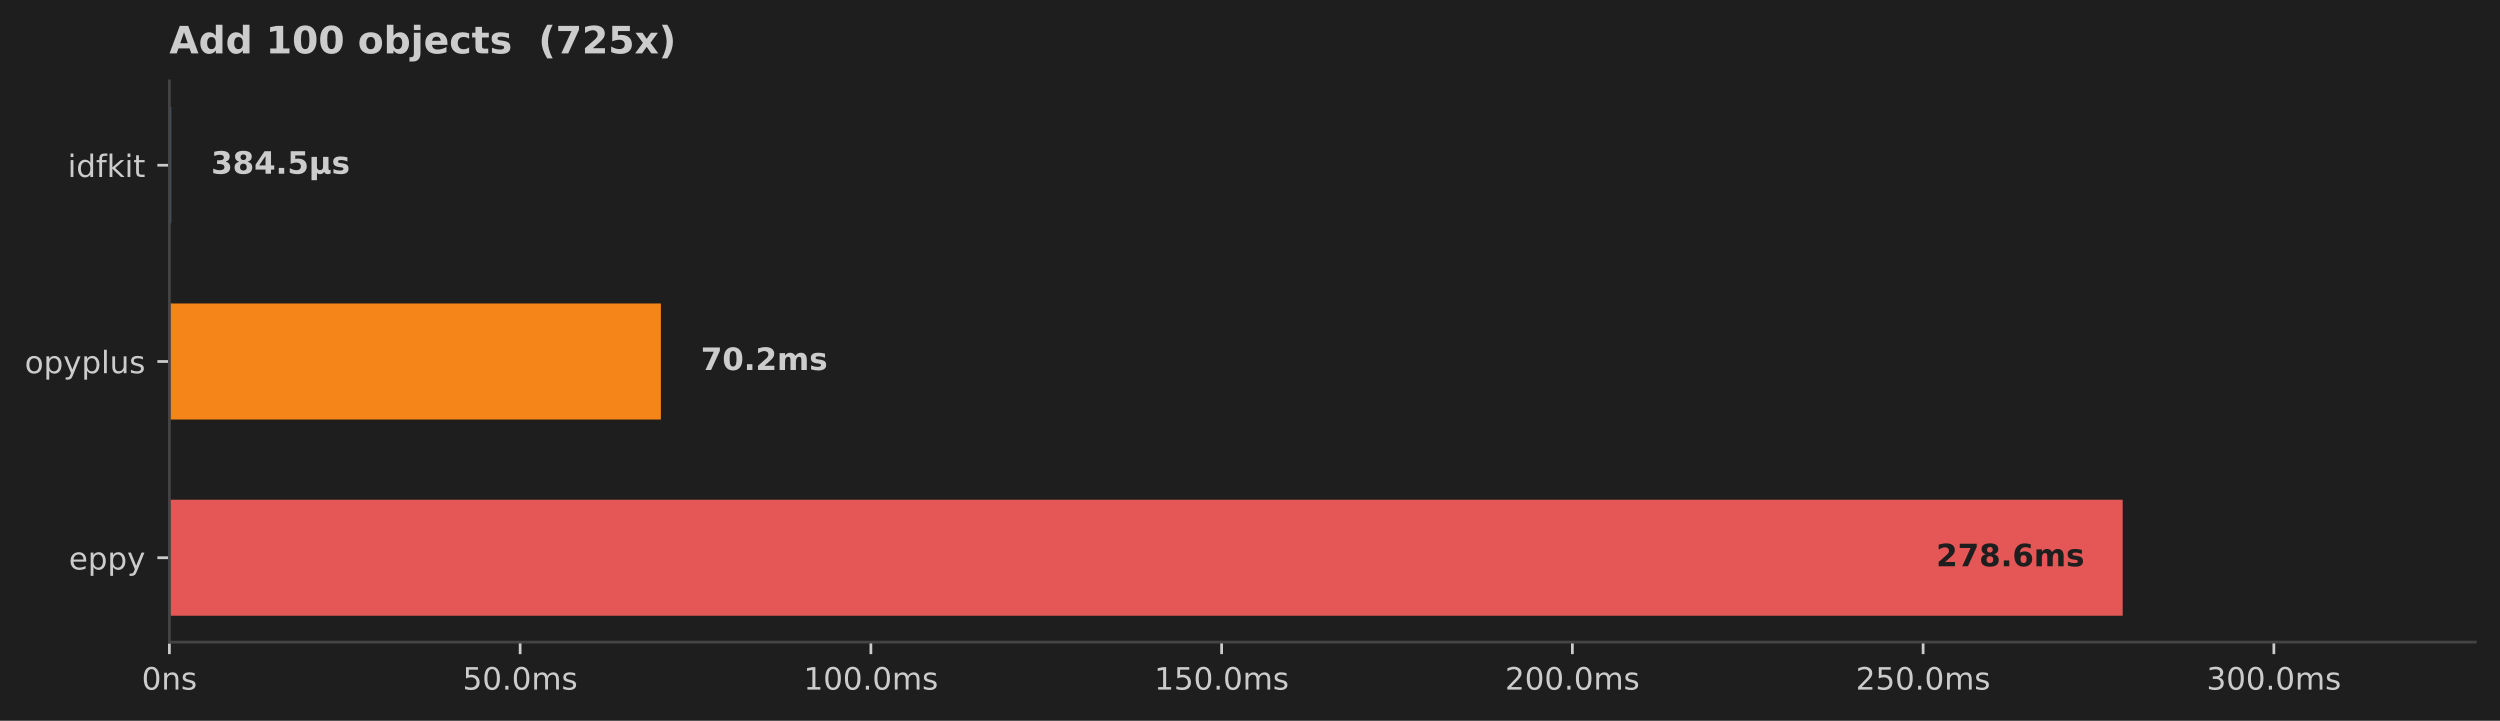
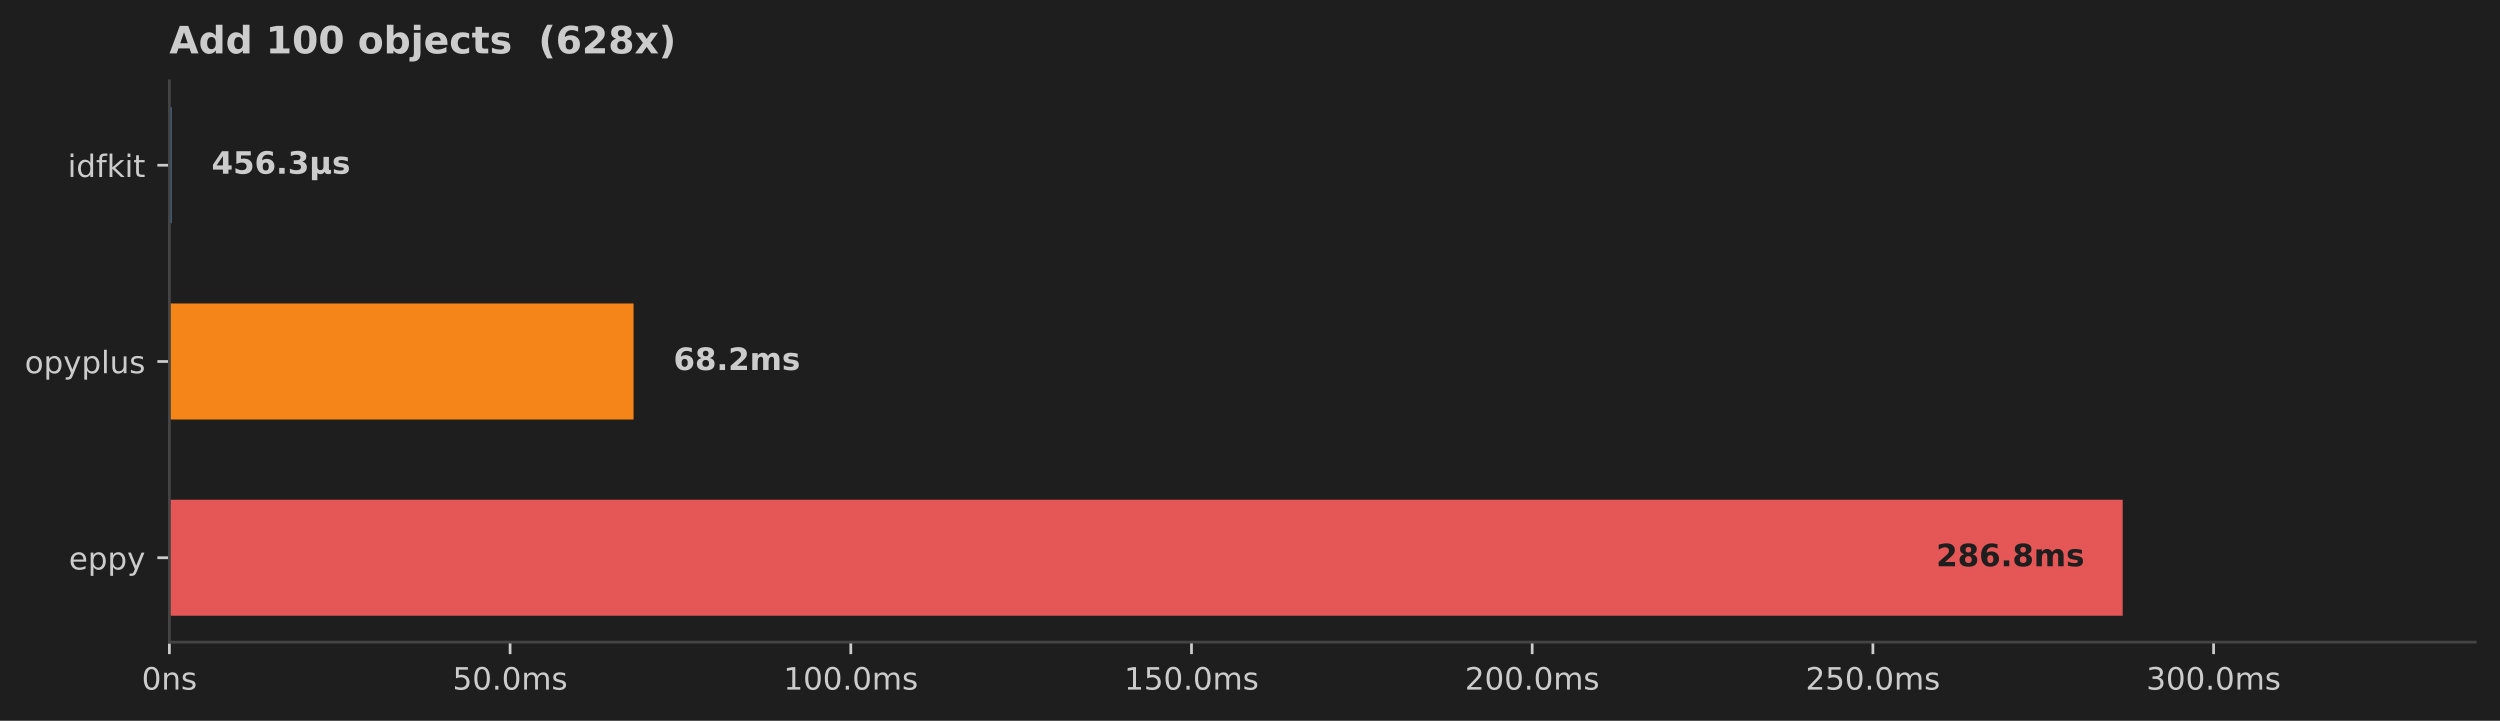
<svg xmlns="http://www.w3.org/2000/svg" xmlns:xlink="http://www.w3.org/1999/xlink" width="728.4pt" height="210pt" viewBox="0 0 728.4 210" version="1.1">
  <defs>
    <style type="text/css">*{stroke-linejoin: round; stroke-linecap: butt}</style>
  </defs>
  <g id="figure_1">
    <g id="patch_1">
      <path d="M 0 210 L 728.4 210 L 728.4 -0 L 0 -0 z " style="fill: #1e1e1e" />
    </g>
    <g id="axes_1">
      <g id="patch_2">
        <path d="M 49.353 187.089 L 721.2 187.089 L 721.2 23.558 L 49.353 23.558 z " style="fill: #1e1e1e" />
      </g>
      <g id="patch_3">
-         <path d="M 49.353 30.992 L 50.139 30.992 L 50.139 65.299 L 49.353 65.299 z " clip-path="url(#p2339bc2e8a)" style="fill: #4c78a8; stroke: #1e1e1e; stroke-width: 0.5; stroke-linejoin: miter" />
+         <path d="M 49.353 30.992 L 50.259 30.992 L 50.259 65.299 L 49.353 65.299 z " clip-path="url(#p090bb1221b)" style="fill: #4c78a8; stroke: #1e1e1e; stroke-width: 0.5; stroke-linejoin: miter" />
      </g>
      <g id="patch_4">
-         <path d="M 49.353 88.17 L 192.807 88.17 L 192.807 122.477 L 49.353 122.477 z " clip-path="url(#p2339bc2e8a)" style="fill: #f58518; stroke: #1e1e1e; stroke-width: 0.5; stroke-linejoin: miter" />
+         <path d="M 49.353 88.17 L 184.841 88.17 L 184.841 122.477 L 49.353 122.477 z " clip-path="url(#p090bb1221b)" style="fill: #f58518; stroke: #1e1e1e; stroke-width: 0.5; stroke-linejoin: miter" />
      </g>
      <g id="patch_5">
-         <path d="M 49.353 145.349 L 618.715 145.349 L 618.715 179.656 L 49.353 179.656 z " clip-path="url(#p2339bc2e8a)" style="fill: #e45756; stroke: #1e1e1e; stroke-width: 0.5; stroke-linejoin: miter" />
+         <path d="M 49.353 145.349 L 618.715 145.349 L 618.715 179.656 L 49.353 179.656 z " clip-path="url(#p090bb1221b)" style="fill: #e45756; stroke: #1e1e1e; stroke-width: 0.5; stroke-linejoin: miter" />
      </g>
      <g id="matplotlib.axis_1">
        <g id="xtick_1">
          <g id="line2d_1">
            <defs>
-               <path id="m70728d6ce0" d="M 0 0 L 0 3.5 " style="stroke: #cccccc; stroke-width: 0.8" />
+               <path id="mf481652601" d="M 0 0 L 0 3.5 " style="stroke: #cccccc; stroke-width: 0.8" />
            </defs>
            <g>
-               <use xlink:href="#m70728d6ce0" x="49.353" y="187.089" style="fill: #cccccc; stroke: #cccccc; stroke-width: 0.8" />
+               <use xlink:href="#mf481652601" x="49.353" y="187.089" style="fill: #cccccc; stroke: #cccccc; stroke-width: 0.8" />
            </g>
          </g>
          <g id="text_1">
            <g style="fill: #cccccc" transform="translate(41.29422 200.9278) scale(0.09 -0.09)">
              <defs>
                <path id="DejaVuSans-30" d="M 2034 4250 Q 1547 4250 1301 3770 Q 1056 3291 1056 2328 Q 1056 1369 1301 889 Q 1547 409 2034 409 Q 2525 409 2770 889 Q 3016 1369 3016 2328 Q 3016 3291 2770 3770 Q 2525 4250 2034 4250 z M 2034 4750 Q 2819 4750 3233 4129 Q 3647 3509 3647 2328 Q 3647 1150 3233 529 Q 2819 -91 2034 -91 Q 1250 -91 836 529 Q 422 1150 422 2328 Q 422 3509 836 4129 Q 1250 4750 2034 4750 z " transform="scale(0.015625)" />
                <path id="DejaVuSans-6e" d="M 3513 2113 L 3513 0 L 2938 0 L 2938 2094 Q 2938 2591 2744 2837 Q 2550 3084 2163 3084 Q 1697 3084 1428 2787 Q 1159 2491 1159 1978 L 1159 0 L 581 0 L 581 3500 L 1159 3500 L 1159 2956 Q 1366 3272 1645 3428 Q 1925 3584 2291 3584 Q 2894 3584 3203 3211 Q 3513 2838 3513 2113 z " transform="scale(0.015625)" />
                <path id="DejaVuSans-73" d="M 2834 3397 L 2834 2853 Q 2591 2978 2328 3040 Q 2066 3103 1784 3103 Q 1356 3103 1142 2972 Q 928 2841 928 2578 Q 928 2378 1081 2264 Q 1234 2150 1697 2047 L 1894 2003 Q 2506 1872 2764 1633 Q 3022 1394 3022 966 Q 3022 478 2636 193 Q 2250 -91 1575 -91 Q 1294 -91 989 -36 Q 684 19 347 128 L 347 722 Q 666 556 975 473 Q 1284 391 1588 391 Q 1994 391 2212 530 Q 2431 669 2431 922 Q 2431 1156 2273 1281 Q 2116 1406 1581 1522 L 1381 1569 Q 847 1681 609 1914 Q 372 2147 372 2553 Q 372 3047 722 3315 Q 1072 3584 1716 3584 Q 2034 3584 2315 3537 Q 2597 3491 2834 3397 z " transform="scale(0.015625)" />
              </defs>
              <use xlink:href="#DejaVuSans-30" />
              <use xlink:href="#DejaVuSans-6e" transform="translate(63.62305 0)" />
              <use xlink:href="#DejaVuSans-73" transform="translate(127.002 0)" />
            </g>
          </g>
        </g>
        <g id="xtick_2">
          <g id="line2d_2">
            <g>
-               <use xlink:href="#m70728d6ce0" x="151.547" y="187.089" style="fill: #cccccc; stroke: #cccccc; stroke-width: 0.8" />
+               <use xlink:href="#mf481652601" x="148.62" y="187.089" style="fill: #cccccc; stroke: #cccccc; stroke-width: 0.8" />
            </g>
          </g>
          <g id="text_2">
-             <g style="fill: #cccccc" transform="translate(134.7995 200.9278) scale(0.09 -0.09)">
+             <g style="fill: #cccccc" transform="translate(131.8729 200.9278) scale(0.09 -0.09)">
              <defs>
                <path id="DejaVuSans-35" d="M 691 4666 L 3169 4666 L 3169 4134 L 1269 4134 L 1269 2991 Q 1406 3038 1543 3061 Q 1681 3084 1819 3084 Q 2600 3084 3056 2656 Q 3513 2228 3513 1497 Q 3513 744 3044 326 Q 2575 -91 1722 -91 Q 1428 -91 1123 -41 Q 819 9 494 109 L 494 744 Q 775 591 1075 516 Q 1375 441 1709 441 Q 2250 441 2565 725 Q 2881 1009 2881 1497 Q 2881 1984 2565 2268 Q 2250 2553 1709 2553 Q 1456 2553 1204 2497 Q 953 2441 691 2322 L 691 4666 z " transform="scale(0.015625)" />
                <path id="DejaVuSans-2e" d="M 684 794 L 1344 794 L 1344 0 L 684 0 L 684 794 z " transform="scale(0.015625)" />
                <path id="DejaVuSans-6d" d="M 3328 2828 Q 3544 3216 3844 3400 Q 4144 3584 4550 3584 Q 5097 3584 5394 3201 Q 5691 2819 5691 2113 L 5691 0 L 5113 0 L 5113 2094 Q 5113 2597 4934 2840 Q 4756 3084 4391 3084 Q 3944 3084 3684 2787 Q 3425 2491 3425 1978 L 3425 0 L 2847 0 L 2847 2094 Q 2847 2600 2669 2842 Q 2491 3084 2119 3084 Q 1678 3084 1418 2786 Q 1159 2488 1159 1978 L 1159 0 L 581 0 L 581 3500 L 1159 3500 L 1159 2956 Q 1356 3278 1631 3431 Q 1906 3584 2284 3584 Q 2666 3584 2933 3390 Q 3200 3197 3328 2828 z " transform="scale(0.015625)" />
              </defs>
              <use xlink:href="#DejaVuSans-35" />
              <use xlink:href="#DejaVuSans-30" transform="translate(63.62305 0)" />
              <use xlink:href="#DejaVuSans-2e" transform="translate(127.2461 0)" />
              <use xlink:href="#DejaVuSans-30" transform="translate(159.0332 0)" />
              <use xlink:href="#DejaVuSans-6d" transform="translate(222.6562 0)" />
              <use xlink:href="#DejaVuSans-73" transform="translate(320.0684 0)" />
            </g>
          </g>
        </g>
        <g id="xtick_3">
          <g id="line2d_3">
            <g>
-               <use xlink:href="#m70728d6ce0" x="253.74" y="187.089" style="fill: #cccccc; stroke: #cccccc; stroke-width: 0.8" />
+               <use xlink:href="#mf481652601" x="247.886" y="187.089" style="fill: #cccccc; stroke: #cccccc; stroke-width: 0.8" />
            </g>
          </g>
          <g id="text_3">
-             <g style="fill: #cccccc" transform="translate(234.1294 200.9278) scale(0.09 -0.09)">
+             <g style="fill: #cccccc" transform="translate(228.2762 200.9278) scale(0.09 -0.09)">
              <defs>
                <path id="DejaVuSans-31" d="M 794 531 L 1825 531 L 1825 4091 L 703 3866 L 703 4441 L 1819 4666 L 2450 4666 L 2450 531 L 3481 531 L 3481 0 L 794 0 L 794 531 z " transform="scale(0.015625)" />
              </defs>
              <use xlink:href="#DejaVuSans-31" />
              <use xlink:href="#DejaVuSans-30" transform="translate(63.62305 0)" />
              <use xlink:href="#DejaVuSans-30" transform="translate(127.2461 0)" />
              <use xlink:href="#DejaVuSans-2e" transform="translate(190.8691 0)" />
              <use xlink:href="#DejaVuSans-30" transform="translate(222.6562 0)" />
              <use xlink:href="#DejaVuSans-6d" transform="translate(286.2793 0)" />
              <use xlink:href="#DejaVuSans-73" transform="translate(383.6914 0)" />
            </g>
          </g>
        </g>
        <g id="xtick_4">
          <g id="line2d_4">
            <g>
-               <use xlink:href="#m70728d6ce0" x="355.933" y="187.089" style="fill: #cccccc; stroke: #cccccc; stroke-width: 0.8" />
+               <use xlink:href="#mf481652601" x="347.153" y="187.089" style="fill: #cccccc; stroke: #cccccc; stroke-width: 0.8" />
            </g>
          </g>
          <g id="text_4">
-             <g style="fill: #cccccc" transform="translate(336.3225 200.9278) scale(0.09 -0.09)">
+             <g style="fill: #cccccc" transform="translate(327.5426 200.9278) scale(0.09 -0.09)">
              <use xlink:href="#DejaVuSans-31" />
              <use xlink:href="#DejaVuSans-35" transform="translate(63.62305 0)" />
              <use xlink:href="#DejaVuSans-30" transform="translate(127.2461 0)" />
              <use xlink:href="#DejaVuSans-2e" transform="translate(190.8691 0)" />
              <use xlink:href="#DejaVuSans-30" transform="translate(222.6562 0)" />
              <use xlink:href="#DejaVuSans-6d" transform="translate(286.2793 0)" />
              <use xlink:href="#DejaVuSans-73" transform="translate(383.6914 0)" />
            </g>
          </g>
        </g>
        <g id="xtick_5">
          <g id="line2d_5">
            <g>
-               <use xlink:href="#m70728d6ce0" x="458.126" y="187.089" style="fill: #cccccc; stroke: #cccccc; stroke-width: 0.8" />
+               <use xlink:href="#mf481652601" x="446.419" y="187.089" style="fill: #cccccc; stroke: #cccccc; stroke-width: 0.8" />
            </g>
          </g>
          <g id="text_5">
-             <g style="fill: #cccccc" transform="translate(438.5156 200.9278) scale(0.09 -0.09)">
+             <g style="fill: #cccccc" transform="translate(426.8091 200.9278) scale(0.09 -0.09)">
              <defs>
                <path id="DejaVuSans-32" d="M 1228 531 L 3431 531 L 3431 0 L 469 0 L 469 531 Q 828 903 1448 1529 Q 2069 2156 2228 2338 Q 2531 2678 2651 2914 Q 2772 3150 2772 3378 Q 2772 3750 2511 3984 Q 2250 4219 1831 4219 Q 1534 4219 1204 4116 Q 875 4013 500 3803 L 500 4441 Q 881 4594 1212 4672 Q 1544 4750 1819 4750 Q 2544 4750 2975 4387 Q 3406 4025 3406 3419 Q 3406 3131 3298 2873 Q 3191 2616 2906 2266 Q 2828 2175 2409 1742 Q 1991 1309 1228 531 z " transform="scale(0.015625)" />
              </defs>
              <use xlink:href="#DejaVuSans-32" />
              <use xlink:href="#DejaVuSans-30" transform="translate(63.62305 0)" />
              <use xlink:href="#DejaVuSans-30" transform="translate(127.2461 0)" />
              <use xlink:href="#DejaVuSans-2e" transform="translate(190.8691 0)" />
              <use xlink:href="#DejaVuSans-30" transform="translate(222.6562 0)" />
              <use xlink:href="#DejaVuSans-6d" transform="translate(286.2793 0)" />
              <use xlink:href="#DejaVuSans-73" transform="translate(383.6914 0)" />
            </g>
          </g>
        </g>
        <g id="xtick_6">
          <g id="line2d_6">
            <g>
-               <use xlink:href="#m70728d6ce0" x="560.319" y="187.089" style="fill: #cccccc; stroke: #cccccc; stroke-width: 0.8" />
+               <use xlink:href="#mf481652601" x="545.686" y="187.089" style="fill: #cccccc; stroke: #cccccc; stroke-width: 0.8" />
            </g>
          </g>
          <g id="text_6">
-             <g style="fill: #cccccc" transform="translate(540.7087 200.9278) scale(0.09 -0.09)">
+             <g style="fill: #cccccc" transform="translate(526.0755 200.9278) scale(0.09 -0.09)">
              <use xlink:href="#DejaVuSans-32" />
              <use xlink:href="#DejaVuSans-35" transform="translate(63.62305 0)" />
              <use xlink:href="#DejaVuSans-30" transform="translate(127.2461 0)" />
              <use xlink:href="#DejaVuSans-2e" transform="translate(190.8691 0)" />
              <use xlink:href="#DejaVuSans-30" transform="translate(222.6562 0)" />
              <use xlink:href="#DejaVuSans-6d" transform="translate(286.2793 0)" />
              <use xlink:href="#DejaVuSans-73" transform="translate(383.6914 0)" />
            </g>
          </g>
        </g>
        <g id="xtick_7">
          <g id="line2d_7">
            <g>
-               <use xlink:href="#m70728d6ce0" x="662.512" y="187.089" style="fill: #cccccc; stroke: #cccccc; stroke-width: 0.8" />
+               <use xlink:href="#mf481652601" x="644.952" y="187.089" style="fill: #cccccc; stroke: #cccccc; stroke-width: 0.8" />
            </g>
          </g>
          <g id="text_7">
-             <g style="fill: #cccccc" transform="translate(642.9018 200.9278) scale(0.09 -0.09)">
+             <g style="fill: #cccccc" transform="translate(625.342 200.9278) scale(0.09 -0.09)">
              <defs>
                <path id="DejaVuSans-33" d="M 2597 2516 Q 3050 2419 3304 2112 Q 3559 1806 3559 1356 Q 3559 666 3084 287 Q 2609 -91 1734 -91 Q 1441 -91 1130 -33 Q 819 25 488 141 L 488 750 Q 750 597 1062 519 Q 1375 441 1716 441 Q 2309 441 2620 675 Q 2931 909 2931 1356 Q 2931 1769 2642 2001 Q 2353 2234 1838 2234 L 1294 2234 L 1294 2753 L 1863 2753 Q 2328 2753 2575 2939 Q 2822 3125 2822 3475 Q 2822 3834 2567 4026 Q 2313 4219 1838 4219 Q 1578 4219 1281 4162 Q 984 4106 628 3988 L 628 4550 Q 988 4650 1302 4700 Q 1616 4750 1894 4750 Q 2613 4750 3031 4423 Q 3450 4097 3450 3541 Q 3450 3153 3228 2886 Q 3006 2619 2597 2516 z " transform="scale(0.015625)" />
              </defs>
              <use xlink:href="#DejaVuSans-33" />
              <use xlink:href="#DejaVuSans-30" transform="translate(63.62305 0)" />
              <use xlink:href="#DejaVuSans-30" transform="translate(127.2461 0)" />
              <use xlink:href="#DejaVuSans-2e" transform="translate(190.8691 0)" />
              <use xlink:href="#DejaVuSans-30" transform="translate(222.6562 0)" />
              <use xlink:href="#DejaVuSans-6d" transform="translate(286.2793 0)" />
              <use xlink:href="#DejaVuSans-73" transform="translate(383.6914 0)" />
            </g>
          </g>
        </g>
      </g>
      <g id="matplotlib.axis_2">
        <g id="ytick_1">
          <g id="line2d_8">
            <defs>
-               <path id="m5d6b2a2e7d" d="M 0 0 L -3.5 0 " style="stroke: #cccccc; stroke-width: 0.8" />
+               <path id="m3cc38e708f" d="M 0 0 L -3.5 0 " style="stroke: #cccccc; stroke-width: 0.8" />
            </defs>
            <g>
-               <use xlink:href="#m5d6b2a2e7d" x="49.353" y="48.145" style="fill: #cccccc; stroke: #cccccc; stroke-width: 0.8" />
+               <use xlink:href="#m3cc38e708f" x="49.353" y="48.145" style="fill: #cccccc; stroke: #cccccc; stroke-width: 0.8" />
            </g>
          </g>
          <g id="text_8">
            <g style="fill: #cccccc" transform="translate(19.73109 51.5644) scale(0.09 -0.09)">
              <defs>
                <path id="DejaVuSans-69" d="M 603 3500 L 1178 3500 L 1178 0 L 603 0 L 603 3500 z M 603 4863 L 1178 4863 L 1178 4134 L 603 4134 L 603 4863 z " transform="scale(0.015625)" />
                <path id="DejaVuSans-64" d="M 2906 2969 L 2906 4863 L 3481 4863 L 3481 0 L 2906 0 L 2906 525 Q 2725 213 2448 61 Q 2172 -91 1784 -91 Q 1150 -91 751 415 Q 353 922 353 1747 Q 353 2572 751 3078 Q 1150 3584 1784 3584 Q 2172 3584 2448 3432 Q 2725 3281 2906 2969 z M 947 1747 Q 947 1113 1208 752 Q 1469 391 1925 391 Q 2381 391 2643 752 Q 2906 1113 2906 1747 Q 2906 2381 2643 2742 Q 2381 3103 1925 3103 Q 1469 3103 1208 2742 Q 947 2381 947 1747 z " transform="scale(0.015625)" />
                <path id="DejaVuSans-66" d="M 2375 4863 L 2375 4384 L 1825 4384 Q 1516 4384 1395 4259 Q 1275 4134 1275 3809 L 1275 3500 L 2222 3500 L 2222 3053 L 1275 3053 L 1275 0 L 697 0 L 697 3053 L 147 3053 L 147 3500 L 697 3500 L 697 3744 Q 697 4328 969 4595 Q 1241 4863 1831 4863 L 2375 4863 z " transform="scale(0.015625)" />
                <path id="DejaVuSans-6b" d="M 581 4863 L 1159 4863 L 1159 1991 L 2875 3500 L 3609 3500 L 1753 1863 L 3688 0 L 2938 0 L 1159 1709 L 1159 0 L 581 0 L 581 4863 z " transform="scale(0.015625)" />
                <path id="DejaVuSans-74" d="M 1172 4494 L 1172 3500 L 2356 3500 L 2356 3053 L 1172 3053 L 1172 1153 Q 1172 725 1289 603 Q 1406 481 1766 481 L 2356 481 L 2356 0 L 1766 0 Q 1100 0 847 248 Q 594 497 594 1153 L 594 3053 L 172 3053 L 172 3500 L 594 3500 L 594 4494 L 1172 4494 z " transform="scale(0.015625)" />
              </defs>
              <use xlink:href="#DejaVuSans-69" />
              <use xlink:href="#DejaVuSans-64" transform="translate(27.7832 0)" />
              <use xlink:href="#DejaVuSans-66" transform="translate(91.25977 0)" />
              <use xlink:href="#DejaVuSans-6b" transform="translate(126.4648 0)" />
              <use xlink:href="#DejaVuSans-69" transform="translate(184.375 0)" />
              <use xlink:href="#DejaVuSans-74" transform="translate(212.1582 0)" />
            </g>
          </g>
        </g>
        <g id="ytick_2">
          <g id="line2d_9">
            <g>
-               <use xlink:href="#m5d6b2a2e7d" x="49.353" y="105.324" style="fill: #cccccc; stroke: #cccccc; stroke-width: 0.8" />
+               <use xlink:href="#m3cc38e708f" x="49.353" y="105.324" style="fill: #cccccc; stroke: #cccccc; stroke-width: 0.8" />
            </g>
          </g>
          <g id="text_9">
            <g style="fill: #cccccc" transform="translate(7.2 108.743) scale(0.09 -0.09)">
              <defs>
                <path id="DejaVuSans-6f" d="M 1959 3097 Q 1497 3097 1228 2736 Q 959 2375 959 1747 Q 959 1119 1226 758 Q 1494 397 1959 397 Q 2419 397 2687 759 Q 2956 1122 2956 1747 Q 2956 2369 2687 2733 Q 2419 3097 1959 3097 z M 1959 3584 Q 2709 3584 3137 3096 Q 3566 2609 3566 1747 Q 3566 888 3137 398 Q 2709 -91 1959 -91 Q 1206 -91 779 398 Q 353 888 353 1747 Q 353 2609 779 3096 Q 1206 3584 1959 3584 z " transform="scale(0.015625)" />
                <path id="DejaVuSans-70" d="M 1159 525 L 1159 -1331 L 581 -1331 L 581 3500 L 1159 3500 L 1159 2969 Q 1341 3281 1617 3432 Q 1894 3584 2278 3584 Q 2916 3584 3314 3078 Q 3713 2572 3713 1747 Q 3713 922 3314 415 Q 2916 -91 2278 -91 Q 1894 -91 1617 61 Q 1341 213 1159 525 z M 3116 1747 Q 3116 2381 2855 2742 Q 2594 3103 2138 3103 Q 1681 3103 1420 2742 Q 1159 2381 1159 1747 Q 1159 1113 1420 752 Q 1681 391 2138 391 Q 2594 391 2855 752 Q 3116 1113 3116 1747 z " transform="scale(0.015625)" />
                <path id="DejaVuSans-79" d="M 2059 -325 Q 1816 -950 1584 -1140 Q 1353 -1331 966 -1331 L 506 -1331 L 506 -850 L 844 -850 Q 1081 -850 1212 -737 Q 1344 -625 1503 -206 L 1606 56 L 191 3500 L 800 3500 L 1894 763 L 2988 3500 L 3597 3500 L 2059 -325 z " transform="scale(0.015625)" />
                <path id="DejaVuSans-6c" d="M 603 4863 L 1178 4863 L 1178 0 L 603 0 L 603 4863 z " transform="scale(0.015625)" />
                <path id="DejaVuSans-75" d="M 544 1381 L 544 3500 L 1119 3500 L 1119 1403 Q 1119 906 1312 657 Q 1506 409 1894 409 Q 2359 409 2629 706 Q 2900 1003 2900 1516 L 2900 3500 L 3475 3500 L 3475 0 L 2900 0 L 2900 538 Q 2691 219 2414 64 Q 2138 -91 1772 -91 Q 1169 -91 856 284 Q 544 659 544 1381 z M 1991 3584 L 1991 3584 z " transform="scale(0.015625)" />
              </defs>
              <use xlink:href="#DejaVuSans-6f" />
              <use xlink:href="#DejaVuSans-70" transform="translate(61.18164 0)" />
              <use xlink:href="#DejaVuSans-79" transform="translate(124.6582 0)" />
              <use xlink:href="#DejaVuSans-70" transform="translate(183.8379 0)" />
              <use xlink:href="#DejaVuSans-6c" transform="translate(247.3145 0)" />
              <use xlink:href="#DejaVuSans-75" transform="translate(275.0977 0)" />
              <use xlink:href="#DejaVuSans-73" transform="translate(338.4766 0)" />
            </g>
          </g>
        </g>
        <g id="ytick_3">
          <g id="line2d_10">
            <g>
-               <use xlink:href="#m5d6b2a2e7d" x="49.353" y="162.502" style="fill: #cccccc; stroke: #cccccc; stroke-width: 0.8" />
+               <use xlink:href="#m3cc38e708f" x="49.353" y="162.502" style="fill: #cccccc; stroke: #cccccc; stroke-width: 0.8" />
            </g>
          </g>
          <g id="text_10">
            <g style="fill: #cccccc" transform="translate(20.06156 165.9217) scale(0.09 -0.09)">
              <defs>
                <path id="DejaVuSans-65" d="M 3597 1894 L 3597 1613 L 953 1613 Q 991 1019 1311 708 Q 1631 397 2203 397 Q 2534 397 2845 478 Q 3156 559 3463 722 L 3463 178 Q 3153 47 2828 -22 Q 2503 -91 2169 -91 Q 1331 -91 842 396 Q 353 884 353 1716 Q 353 2575 817 3079 Q 1281 3584 2069 3584 Q 2775 3584 3186 3129 Q 3597 2675 3597 1894 z M 3022 2063 Q 3016 2534 2758 2815 Q 2500 3097 2075 3097 Q 1594 3097 1305 2825 Q 1016 2553 972 2059 L 3022 2063 z " transform="scale(0.015625)" />
              </defs>
              <use xlink:href="#DejaVuSans-65" />
              <use xlink:href="#DejaVuSans-70" transform="translate(61.52344 0)" />
              <use xlink:href="#DejaVuSans-70" transform="translate(125 0)" />
              <use xlink:href="#DejaVuSans-79" transform="translate(188.4766 0)" />
            </g>
          </g>
        </g>
      </g>
      <g id="patch_6">
        <path d="M 49.353 187.089 L 49.353 23.558 " style="fill: none; stroke: #444444; stroke-width: 0.8; stroke-linejoin: miter; stroke-linecap: square" />
      </g>
      <g id="patch_7">
        <path d="M 49.353 187.089 L 721.2 187.089 " style="fill: none; stroke: #444444; stroke-width: 0.8; stroke-linejoin: miter; stroke-linecap: square" />
      </g>
      <g id="text_11">
-         <g style="fill: #cccccc" transform="translate(61.52652 50.61869) scale(0.09 -0.09)">
+         <g style="fill: #cccccc" transform="translate(61.64663 50.61869) scale(0.09 -0.09)">
          <defs>
+             <path id="DejaVuSans-Bold-34" d="M 2356 3675 L 1038 1722 L 2356 1722 L 2356 3675 z M 2156 4666 L 3494 4666 L 3494 1722 L 4159 1722 L 4159 850 L 3494 850 L 3494 0 L 2356 0 L 2356 850 L 288 850 L 288 1881 L 2156 4666 z " transform="scale(0.015625)" />
+             <path id="DejaVuSans-Bold-35" d="M 678 4666 L 3669 4666 L 3669 3781 L 1638 3781 L 1638 3059 Q 1775 3097 1914 3117 Q 2053 3138 2203 3138 Q 3056 3138 3531 2711 Q 4006 2284 4006 1522 Q 4006 766 3489 337 Q 2972 -91 2053 -91 Q 1656 -91 1267 -14 Q 878 63 494 219 L 494 1166 Q 875 947 1217 837 Q 1559 728 1863 728 Q 2300 728 2551 942 Q 2803 1156 2803 1522 Q 2803 1891 2551 2103 Q 2300 2316 1863 2316 Q 1603 2316 1309 2248 Q 1016 2181 678 2041 L 678 4666 z " transform="scale(0.015625)" />
+             <path id="DejaVuSans-Bold-36" d="M 2316 2303 Q 2000 2303 1842 2098 Q 1684 1894 1684 1484 Q 1684 1075 1842 870 Q 2000 666 2316 666 Q 2634 666 2792 870 Q 2950 1075 2950 1484 Q 2950 1894 2792 2098 Q 2634 2303 2316 2303 z M 3803 4544 L 3803 3681 Q 3506 3822 3243 3889 Q 2981 3956 2731 3956 Q 2194 3956 1894 3657 Q 1594 3359 1544 2772 Q 1750 2925 1990 3001 Q 2231 3078 2516 3078 Q 3231 3078 3670 2659 Q 4109 2241 4109 1563 Q 4109 813 3618 361 Q 3128 -91 2303 -91 Q 1394 -91 895 523 Q 397 1138 397 2266 Q 397 3422 980 4083 Q 1563 4744 2578 4744 Q 2900 4744 3203 4694 Q 3506 4644 3803 4544 z " transform="scale(0.015625)" />
+             <path id="DejaVuSans-Bold-2e" d="M 653 1209 L 1778 1209 L 1778 0 L 653 0 L 653 1209 z " transform="scale(0.015625)" />
            <path id="DejaVuSans-Bold-33" d="M 2981 2516 Q 3453 2394 3698 2092 Q 3944 1791 3944 1325 Q 3944 631 3412 270 Q 2881 -91 1863 -91 Q 1503 -91 1142 -33 Q 781 25 428 141 L 428 1069 Q 766 900 1098 814 Q 1431 728 1753 728 Q 2231 728 2486 893 Q 2741 1059 2741 1369 Q 2741 1688 2480 1852 Q 2219 2016 1709 2016 L 1228 2016 L 1228 2791 L 1734 2791 Q 2188 2791 2409 2933 Q 2631 3075 2631 3366 Q 2631 3634 2415 3781 Q 2200 3928 1806 3928 Q 1516 3928 1219 3862 Q 922 3797 628 3669 L 628 4550 Q 984 4650 1334 4700 Q 1684 4750 2022 4750 Q 2931 4750 3382 4451 Q 3834 4153 3834 3553 Q 3834 3144 3618 2883 Q 3403 2622 2981 2516 z " transform="scale(0.015625)" />
-             <path id="DejaVuSans-Bold-38" d="M 2228 2088 Q 1891 2088 1709 1903 Q 1528 1719 1528 1375 Q 1528 1031 1709 848 Q 1891 666 2228 666 Q 2563 666 2741 848 Q 2919 1031 2919 1375 Q 2919 1722 2741 1905 Q 2563 2088 2228 2088 z M 1350 2484 Q 925 2613 709 2878 Q 494 3144 494 3541 Q 494 4131 934 4440 Q 1375 4750 2228 4750 Q 3075 4750 3515 4442 Q 3956 4134 3956 3541 Q 3956 3144 3739 2878 Q 3522 2613 3097 2484 Q 3572 2353 3814 2058 Q 4056 1763 4056 1313 Q 4056 619 3595 264 Q 3134 -91 2228 -91 Q 1319 -91 855 264 Q 391 619 391 1313 Q 391 1763 633 2058 Q 875 2353 1350 2484 z M 1631 3419 Q 1631 3141 1786 2991 Q 1941 2841 2228 2841 Q 2509 2841 2662 2991 Q 2816 3141 2816 3419 Q 2816 3697 2662 3845 Q 2509 3994 2228 3994 Q 1941 3994 1786 3844 Q 1631 3694 1631 3419 z " transform="scale(0.015625)" />
-             <path id="DejaVuSans-Bold-34" d="M 2356 3675 L 1038 1722 L 2356 1722 L 2356 3675 z M 2156 4666 L 3494 4666 L 3494 1722 L 4159 1722 L 4159 850 L 3494 850 L 3494 0 L 2356 0 L 2356 850 L 288 850 L 288 1881 L 2156 4666 z " transform="scale(0.015625)" />
-             <path id="DejaVuSans-Bold-2e" d="M 653 1209 L 1778 1209 L 1778 0 L 653 0 L 653 1209 z " transform="scale(0.015625)" />
-             <path id="DejaVuSans-Bold-35" d="M 678 4666 L 3669 4666 L 3669 3781 L 1638 3781 L 1638 3059 Q 1775 3097 1914 3117 Q 2053 3138 2203 3138 Q 3056 3138 3531 2711 Q 4006 2284 4006 1522 Q 4006 766 3489 337 Q 2972 -91 2053 -91 Q 1656 -91 1267 -14 Q 878 63 494 219 L 494 1166 Q 875 947 1217 837 Q 1559 728 1863 728 Q 2300 728 2551 942 Q 2803 1156 2803 1522 Q 2803 1891 2551 2103 Q 2300 2316 1863 2316 Q 1603 2316 1309 2248 Q 1016 2181 678 2041 L 678 4666 z " transform="scale(0.015625)" />
            <path id="DejaVuSans-Bold-b5" d="M 544 -1338 L 544 3500 L 1672 3500 L 1672 1466 Q 1672 1103 1828 926 Q 1984 750 2303 750 Q 2625 750 2781 926 Q 2938 1103 2938 1466 L 2938 3500 L 4063 3500 L 4063 1159 Q 4063 938 4114 850 Q 4166 763 4288 763 Q 4344 763 4395 778 Q 4447 794 4506 831 L 4506 50 Q 4341 -22 4195 -56 Q 4050 -91 3909 -91 Q 3631 -91 3454 26 Q 3278 144 3169 403 Q 3022 156 2811 32 Q 2600 -91 2322 -91 Q 2091 -91 1928 -17 Q 1766 56 1672 206 L 1672 -1338 L 544 -1338 z " transform="scale(0.015625)" />
            <path id="DejaVuSans-Bold-73" d="M 3272 3391 L 3272 2541 Q 2913 2691 2578 2766 Q 2244 2841 1947 2841 Q 1628 2841 1473 2761 Q 1319 2681 1319 2516 Q 1319 2381 1436 2309 Q 1553 2238 1856 2203 L 2053 2175 Q 2913 2066 3209 1816 Q 3506 1566 3506 1031 Q 3506 472 3093 190 Q 2681 -91 1863 -91 Q 1516 -91 1145 -36 Q 775 19 384 128 L 384 978 Q 719 816 1070 734 Q 1422 653 1784 653 Q 2113 653 2278 743 Q 2444 834 2444 1013 Q 2444 1163 2330 1236 Q 2216 1309 1875 1350 L 1678 1375 Q 931 1469 631 1722 Q 331 1975 331 2491 Q 331 3047 712 3315 Q 1094 3584 1881 3584 Q 2191 3584 2531 3537 Q 2872 3491 3272 3391 z " transform="scale(0.015625)" />
          </defs>
-           <use xlink:href="#DejaVuSans-Bold-33" />
-           <use xlink:href="#DejaVuSans-Bold-38" transform="translate(69.58008 0)" />
-           <use xlink:href="#DejaVuSans-Bold-34" transform="translate(139.1602 0)" />
+           <use xlink:href="#DejaVuSans-Bold-34" />
+           <use xlink:href="#DejaVuSans-Bold-35" transform="translate(69.58008 0)" />
+           <use xlink:href="#DejaVuSans-Bold-36" transform="translate(139.1602 0)" />
          <use xlink:href="#DejaVuSans-Bold-2e" transform="translate(208.7402 0)" />
-           <use xlink:href="#DejaVuSans-Bold-35" transform="translate(246.7285 0)" />
+           <use xlink:href="#DejaVuSans-Bold-33" transform="translate(246.7285 0)" />
          <use xlink:href="#DejaVuSans-Bold-b5" transform="translate(316.3086 0)" />
          <use xlink:href="#DejaVuSans-Bold-73" transform="translate(389.8926 0)" />
        </g>
      </g>
      <g id="text_12">
-         <g style="fill: #cccccc" transform="translate(204.1939 107.8072) scale(0.09 -0.09)">
+         <g style="fill: #cccccc" transform="translate(196.2281 107.8072) scale(0.09 -0.09)">
          <defs>
-             <path id="DejaVuSans-Bold-37" d="M 428 4666 L 3944 4666 L 3944 3988 L 2125 0 L 953 0 L 2675 3781 L 428 3781 L 428 4666 z " transform="scale(0.015625)" />
-             <path id="DejaVuSans-Bold-30" d="M 2944 2338 Q 2944 3213 2780 3570 Q 2616 3928 2228 3928 Q 1841 3928 1675 3570 Q 1509 3213 1509 2338 Q 1509 1453 1675 1090 Q 1841 728 2228 728 Q 2613 728 2778 1090 Q 2944 1453 2944 2338 z M 4147 2328 Q 4147 1169 3647 539 Q 3147 -91 2228 -91 Q 1306 -91 806 539 Q 306 1169 306 2328 Q 306 3491 806 4120 Q 1306 4750 2228 4750 Q 3147 4750 3647 4120 Q 4147 3491 4147 2328 z " transform="scale(0.015625)" />
+             <path id="DejaVuSans-Bold-38" d="M 2228 2088 Q 1891 2088 1709 1903 Q 1528 1719 1528 1375 Q 1528 1031 1709 848 Q 1891 666 2228 666 Q 2563 666 2741 848 Q 2919 1031 2919 1375 Q 2919 1722 2741 1905 Q 2563 2088 2228 2088 z M 1350 2484 Q 925 2613 709 2878 Q 494 3144 494 3541 Q 494 4131 934 4440 Q 1375 4750 2228 4750 Q 3075 4750 3515 4442 Q 3956 4134 3956 3541 Q 3956 3144 3739 2878 Q 3522 2613 3097 2484 Q 3572 2353 3814 2058 Q 4056 1763 4056 1313 Q 4056 619 3595 264 Q 3134 -91 2228 -91 Q 1319 -91 855 264 Q 391 619 391 1313 Q 391 1763 633 2058 Q 875 2353 1350 2484 z M 1631 3419 Q 1631 3141 1786 2991 Q 1941 2841 2228 2841 Q 2509 2841 2662 2991 Q 2816 3141 2816 3419 Q 2816 3697 2662 3845 Q 2509 3994 2228 3994 Q 1941 3994 1786 3844 Q 1631 3694 1631 3419 z " transform="scale(0.015625)" />
            <path id="DejaVuSans-Bold-32" d="M 1844 884 L 3897 884 L 3897 0 L 506 0 L 506 884 L 2209 2388 Q 2438 2594 2547 2791 Q 2656 2988 2656 3200 Q 2656 3528 2436 3728 Q 2216 3928 1850 3928 Q 1569 3928 1234 3808 Q 900 3688 519 3450 L 519 4475 Q 925 4609 1322 4679 Q 1719 4750 2100 4750 Q 2938 4750 3402 4381 Q 3866 4013 3866 3353 Q 3866 2972 3669 2642 Q 3472 2313 2841 1759 L 1844 884 z " transform="scale(0.015625)" />
            <path id="DejaVuSans-Bold-6d" d="M 3781 2919 Q 3994 3244 4286 3414 Q 4578 3584 4928 3584 Q 5531 3584 5847 3212 Q 6163 2841 6163 2131 L 6163 0 L 5038 0 L 5038 1825 Q 5041 1866 5042 1909 Q 5044 1953 5044 2034 Q 5044 2406 4934 2573 Q 4825 2741 4581 2741 Q 4263 2741 4089 2478 Q 3916 2216 3909 1719 L 3909 0 L 2784 0 L 2784 1825 Q 2784 2406 2684 2573 Q 2584 2741 2328 2741 Q 2006 2741 1831 2477 Q 1656 2213 1656 1722 L 1656 0 L 531 0 L 531 3500 L 1656 3500 L 1656 2988 Q 1863 3284 2130 3434 Q 2397 3584 2719 3584 Q 3081 3584 3359 3409 Q 3638 3234 3781 2919 z " transform="scale(0.015625)" />
          </defs>
-           <use xlink:href="#DejaVuSans-Bold-37" />
-           <use xlink:href="#DejaVuSans-Bold-30" transform="translate(69.58008 0)" />
+           <use xlink:href="#DejaVuSans-Bold-36" />
+           <use xlink:href="#DejaVuSans-Bold-38" transform="translate(69.58008 0)" />
          <use xlink:href="#DejaVuSans-Bold-2e" transform="translate(139.1602 0)" />
          <use xlink:href="#DejaVuSans-Bold-32" transform="translate(177.1484 0)" />
          <use xlink:href="#DejaVuSans-Bold-6d" transform="translate(246.7285 0)" />
          <use xlink:href="#DejaVuSans-Bold-73" transform="translate(350.9277 0)" />
        </g>
      </g>
      <g id="text_13">
        <g style="fill: #1e1e1e" transform="translate(564.1259 164.9858) scale(0.09 -0.09)">
-           <defs>
-             <path id="DejaVuSans-Bold-36" d="M 2316 2303 Q 2000 2303 1842 2098 Q 1684 1894 1684 1484 Q 1684 1075 1842 870 Q 2000 666 2316 666 Q 2634 666 2792 870 Q 2950 1075 2950 1484 Q 2950 1894 2792 2098 Q 2634 2303 2316 2303 z M 3803 4544 L 3803 3681 Q 3506 3822 3243 3889 Q 2981 3956 2731 3956 Q 2194 3956 1894 3657 Q 1594 3359 1544 2772 Q 1750 2925 1990 3001 Q 2231 3078 2516 3078 Q 3231 3078 3670 2659 Q 4109 2241 4109 1563 Q 4109 813 3618 361 Q 3128 -91 2303 -91 Q 1394 -91 895 523 Q 397 1138 397 2266 Q 397 3422 980 4083 Q 1563 4744 2578 4744 Q 2900 4744 3203 4694 Q 3506 4644 3803 4544 z " transform="scale(0.015625)" />
-           </defs>
          <use xlink:href="#DejaVuSans-Bold-32" />
-           <use xlink:href="#DejaVuSans-Bold-37" transform="translate(69.58008 0)" />
-           <use xlink:href="#DejaVuSans-Bold-38" transform="translate(139.1602 0)" />
+           <use xlink:href="#DejaVuSans-Bold-38" transform="translate(69.58008 0)" />
+           <use xlink:href="#DejaVuSans-Bold-36" transform="translate(139.1602 0)" />
          <use xlink:href="#DejaVuSans-Bold-2e" transform="translate(208.7402 0)" />
-           <use xlink:href="#DejaVuSans-Bold-36" transform="translate(246.7285 0)" />
+           <use xlink:href="#DejaVuSans-Bold-38" transform="translate(246.7285 0)" />
          <use xlink:href="#DejaVuSans-Bold-6d" transform="translate(316.3086 0)" />
          <use xlink:href="#DejaVuSans-Bold-73" transform="translate(420.5078 0)" />
        </g>
      </g>
      <g id="text_14">
        <g style="fill: #cccccc" transform="translate(49.35344 15.55828) scale(0.11 -0.11)">
          <defs>
            <path id="DejaVuSans-Bold-41" d="M 3419 850 L 1538 850 L 1241 0 L 31 0 L 1759 4666 L 3194 4666 L 4922 0 L 3713 0 L 3419 850 z M 1838 1716 L 3116 1716 L 2478 3572 L 1838 1716 z " transform="scale(0.015625)" />
            <path id="DejaVuSans-Bold-64" d="M 2919 2988 L 2919 4863 L 4044 4863 L 4044 0 L 2919 0 L 2919 506 Q 2688 197 2409 53 Q 2131 -91 1766 -91 Q 1119 -91 703 423 Q 288 938 288 1747 Q 288 2556 703 3070 Q 1119 3584 1766 3584 Q 2128 3584 2408 3439 Q 2688 3294 2919 2988 z M 2181 722 Q 2541 722 2730 984 Q 2919 1247 2919 1747 Q 2919 2247 2730 2509 Q 2541 2772 2181 2772 Q 1825 2772 1636 2509 Q 1447 2247 1447 1747 Q 1447 1247 1636 984 Q 1825 722 2181 722 z " transform="scale(0.015625)" />
            <path id="DejaVuSans-Bold-20" transform="scale(0.015625)" />
            <path id="DejaVuSans-Bold-31" d="M 750 831 L 1813 831 L 1813 3847 L 722 3622 L 722 4441 L 1806 4666 L 2950 4666 L 2950 831 L 4013 831 L 4013 0 L 750 0 L 750 831 z " transform="scale(0.015625)" />
+             <path id="DejaVuSans-Bold-30" d="M 2944 2338 Q 2944 3213 2780 3570 Q 2616 3928 2228 3928 Q 1841 3928 1675 3570 Q 1509 3213 1509 2338 Q 1509 1453 1675 1090 Q 1841 728 2228 728 Q 2613 728 2778 1090 Q 2944 1453 2944 2338 z M 4147 2328 Q 4147 1169 3647 539 Q 3147 -91 2228 -91 Q 1306 -91 806 539 Q 306 1169 306 2328 Q 306 3491 806 4120 Q 1306 4750 2228 4750 Q 3147 4750 3647 4120 Q 4147 3491 4147 2328 z " transform="scale(0.015625)" />
            <path id="DejaVuSans-Bold-6f" d="M 2203 2784 Q 1831 2784 1636 2517 Q 1441 2250 1441 1747 Q 1441 1244 1636 976 Q 1831 709 2203 709 Q 2569 709 2762 976 Q 2956 1244 2956 1747 Q 2956 2250 2762 2517 Q 2569 2784 2203 2784 z M 2203 3584 Q 3106 3584 3614 3096 Q 4122 2609 4122 1747 Q 4122 884 3614 396 Q 3106 -91 2203 -91 Q 1297 -91 786 396 Q 275 884 275 1747 Q 275 2609 786 3096 Q 1297 3584 2203 3584 z " transform="scale(0.015625)" />
            <path id="DejaVuSans-Bold-62" d="M 2400 722 Q 2759 722 2948 984 Q 3138 1247 3138 1747 Q 3138 2247 2948 2509 Q 2759 2772 2400 2772 Q 2041 2772 1848 2508 Q 1656 2244 1656 1747 Q 1656 1250 1848 986 Q 2041 722 2400 722 z M 1656 2988 Q 1888 3294 2169 3439 Q 2450 3584 2816 3584 Q 3463 3584 3878 3070 Q 4294 2556 4294 1747 Q 4294 938 3878 423 Q 3463 -91 2816 -91 Q 2450 -91 2169 54 Q 1888 200 1656 506 L 1656 0 L 538 0 L 538 4863 L 1656 4863 L 1656 2988 z " transform="scale(0.015625)" />
            <path id="DejaVuSans-Bold-6a" d="M 538 3500 L 1656 3500 L 1656 63 Q 1656 -641 1318 -1011 Q 981 -1381 341 -1381 L -213 -1381 L -213 -647 L -19 -647 Q 300 -647 419 -503 Q 538 -359 538 63 L 538 3500 z M 538 4863 L 1656 4863 L 1656 3950 L 538 3950 L 538 4863 z " transform="scale(0.015625)" />
            <path id="DejaVuSans-Bold-65" d="M 4031 1759 L 4031 1441 L 1416 1441 Q 1456 1047 1700 850 Q 1944 653 2381 653 Q 2734 653 3104 758 Q 3475 863 3866 1075 L 3866 213 Q 3469 63 3072 -14 Q 2675 -91 2278 -91 Q 1328 -91 801 392 Q 275 875 275 1747 Q 275 2603 792 3093 Q 1309 3584 2216 3584 Q 3041 3584 3536 3087 Q 4031 2591 4031 1759 z M 2881 2131 Q 2881 2450 2695 2645 Q 2509 2841 2209 2841 Q 1884 2841 1681 2658 Q 1478 2475 1428 2131 L 2881 2131 z " transform="scale(0.015625)" />
            <path id="DejaVuSans-Bold-63" d="M 3366 3391 L 3366 2478 Q 3138 2634 2908 2709 Q 2678 2784 2431 2784 Q 1963 2784 1702 2511 Q 1441 2238 1441 1747 Q 1441 1256 1702 982 Q 1963 709 2431 709 Q 2694 709 2930 787 Q 3166 866 3366 1019 L 3366 103 Q 3103 6 2833 -42 Q 2563 -91 2291 -91 Q 1344 -91 809 395 Q 275 881 275 1747 Q 275 2613 809 3098 Q 1344 3584 2291 3584 Q 2566 3584 2833 3536 Q 3100 3488 3366 3391 z " transform="scale(0.015625)" />
            <path id="DejaVuSans-Bold-74" d="M 1759 4494 L 1759 3500 L 2913 3500 L 2913 2700 L 1759 2700 L 1759 1216 Q 1759 972 1856 886 Q 1953 800 2241 800 L 2816 800 L 2816 0 L 1856 0 Q 1194 0 917 276 Q 641 553 641 1216 L 641 2700 L 84 2700 L 84 3500 L 641 3500 L 641 4494 L 1759 4494 z " transform="scale(0.015625)" />
            <path id="DejaVuSans-Bold-28" d="M 2413 -844 L 1484 -844 Q 1006 -72 778 623 Q 550 1319 550 2003 Q 550 2688 779 3389 Q 1009 4091 1484 4856 L 2413 4856 Q 2013 4116 1813 3408 Q 1613 2700 1613 2009 Q 1613 1319 1811 609 Q 2009 -100 2413 -844 z " transform="scale(0.015625)" />
            <path id="DejaVuSans-Bold-78" d="M 1422 1791 L 159 3500 L 1344 3500 L 2059 2463 L 2784 3500 L 3969 3500 L 2706 1797 L 4031 0 L 2847 0 L 2059 1106 L 1281 0 L 97 0 L 1422 1791 z " transform="scale(0.015625)" />
            <path id="DejaVuSans-Bold-29" d="M 513 -844 Q 913 -100 1113 609 Q 1313 1319 1313 2009 Q 1313 2700 1113 3408 Q 913 4116 513 4856 L 1441 4856 Q 1916 4091 2145 3389 Q 2375 2688 2375 2003 Q 2375 1319 2147 623 Q 1919 -72 1441 -844 L 513 -844 z " transform="scale(0.015625)" />
          </defs>
          <use xlink:href="#DejaVuSans-Bold-41" />
          <use xlink:href="#DejaVuSans-Bold-64" transform="translate(77.39258 0)" />
          <use xlink:href="#DejaVuSans-Bold-64" transform="translate(148.9746 0)" />
          <use xlink:href="#DejaVuSans-Bold-20" transform="translate(220.5566 0)" />
          <use xlink:href="#DejaVuSans-Bold-31" transform="translate(255.3711 0)" />
          <use xlink:href="#DejaVuSans-Bold-30" transform="translate(324.9512 0)" />
          <use xlink:href="#DejaVuSans-Bold-30" transform="translate(394.5312 0)" />
          <use xlink:href="#DejaVuSans-Bold-20" transform="translate(464.1113 0)" />
          <use xlink:href="#DejaVuSans-Bold-6f" transform="translate(498.9258 0)" />
          <use xlink:href="#DejaVuSans-Bold-62" transform="translate(567.627 0)" />
          <use xlink:href="#DejaVuSans-Bold-6a" transform="translate(639.209 0)" />
          <use xlink:href="#DejaVuSans-Bold-65" transform="translate(673.4863 0)" />
          <use xlink:href="#DejaVuSans-Bold-63" transform="translate(741.3086 0)" />
          <use xlink:href="#DejaVuSans-Bold-74" transform="translate(800.5859 0)" />
          <use xlink:href="#DejaVuSans-Bold-73" transform="translate(848.3887 0)" />
          <use xlink:href="#DejaVuSans-Bold-20" transform="translate(907.9102 0)" />
          <use xlink:href="#DejaVuSans-Bold-20" transform="translate(942.7246 0)" />
          <use xlink:href="#DejaVuSans-Bold-28" transform="translate(977.5391 0)" />
-           <use xlink:href="#DejaVuSans-Bold-37" transform="translate(1023.242 0)" />
+           <use xlink:href="#DejaVuSans-Bold-36" transform="translate(1023.242 0)" />
          <use xlink:href="#DejaVuSans-Bold-32" transform="translate(1092.822 0)" />
-           <use xlink:href="#DejaVuSans-Bold-35" transform="translate(1162.402 0)" />
+           <use xlink:href="#DejaVuSans-Bold-38" transform="translate(1162.402 0)" />
          <use xlink:href="#DejaVuSans-Bold-78" transform="translate(1231.982 0)" />
          <use xlink:href="#DejaVuSans-Bold-29" transform="translate(1296.484 0)" />
        </g>
      </g>
    </g>
  </g>
  <defs>
-     <clipPath id="p2339bc2e8a">
+     <clipPath id="p090bb1221b">
      <rect x="49.353" y="23.558" width="671.846" height="163.531" />
    </clipPath>
  </defs>
</svg>
